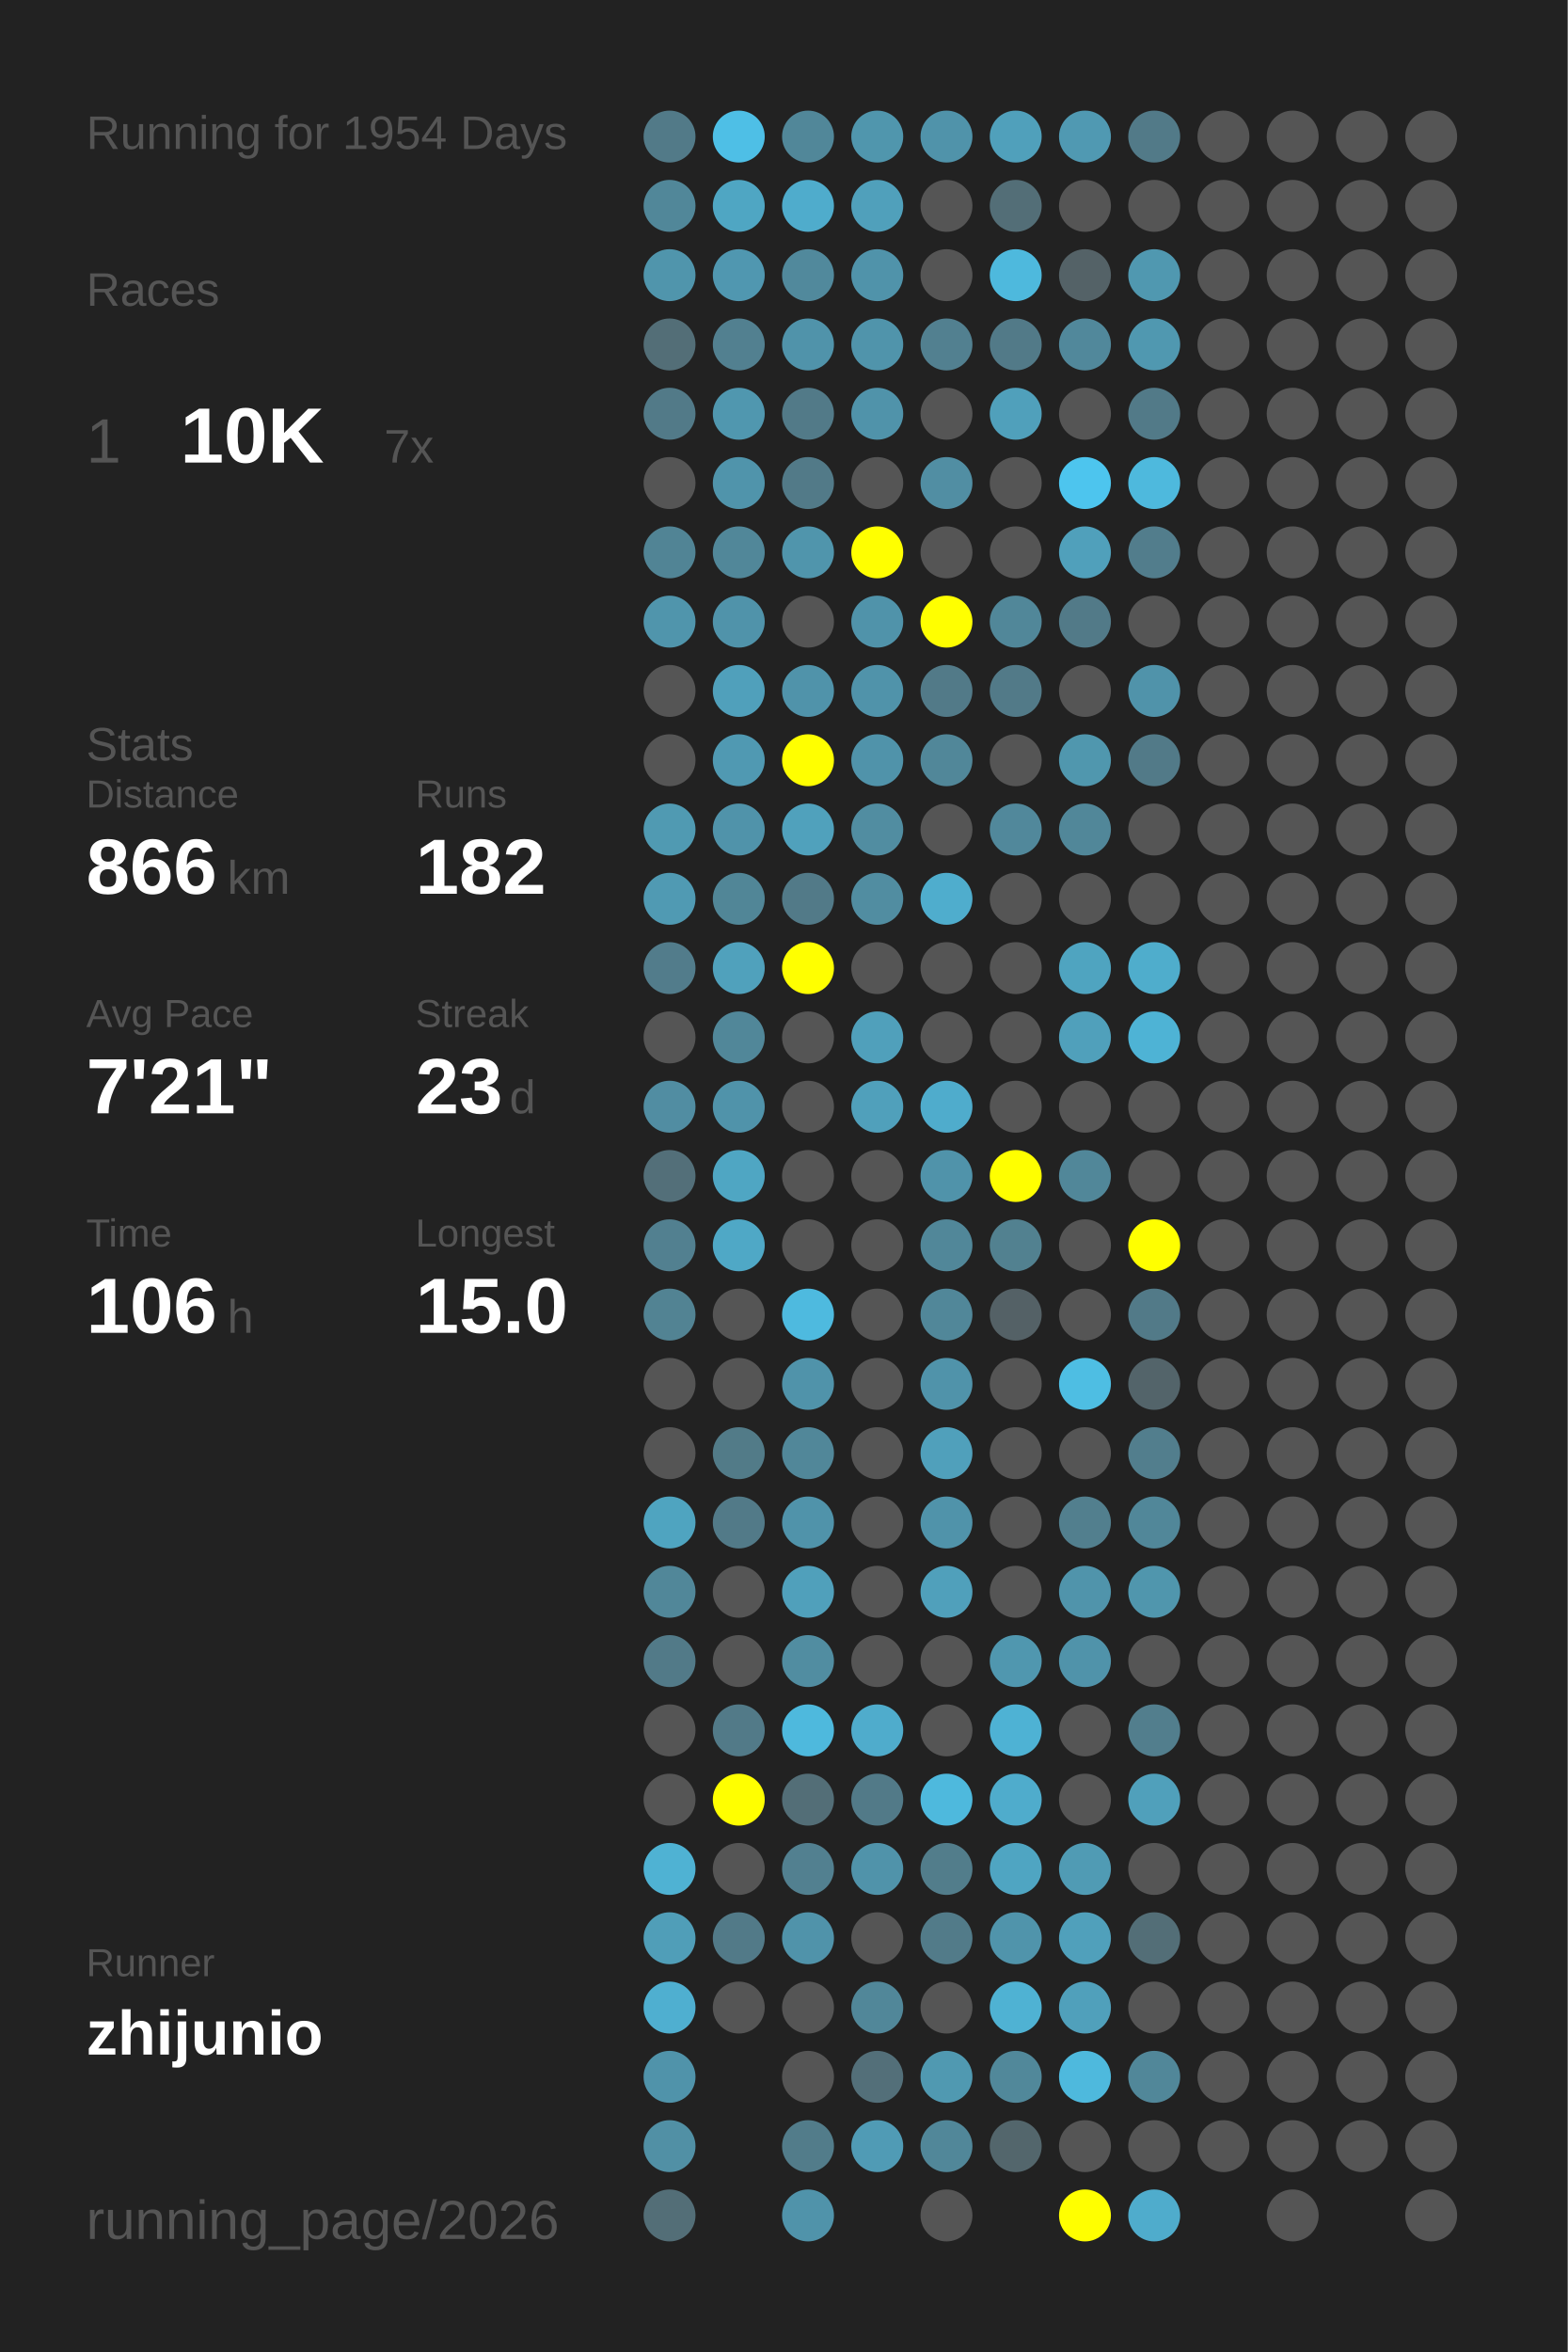
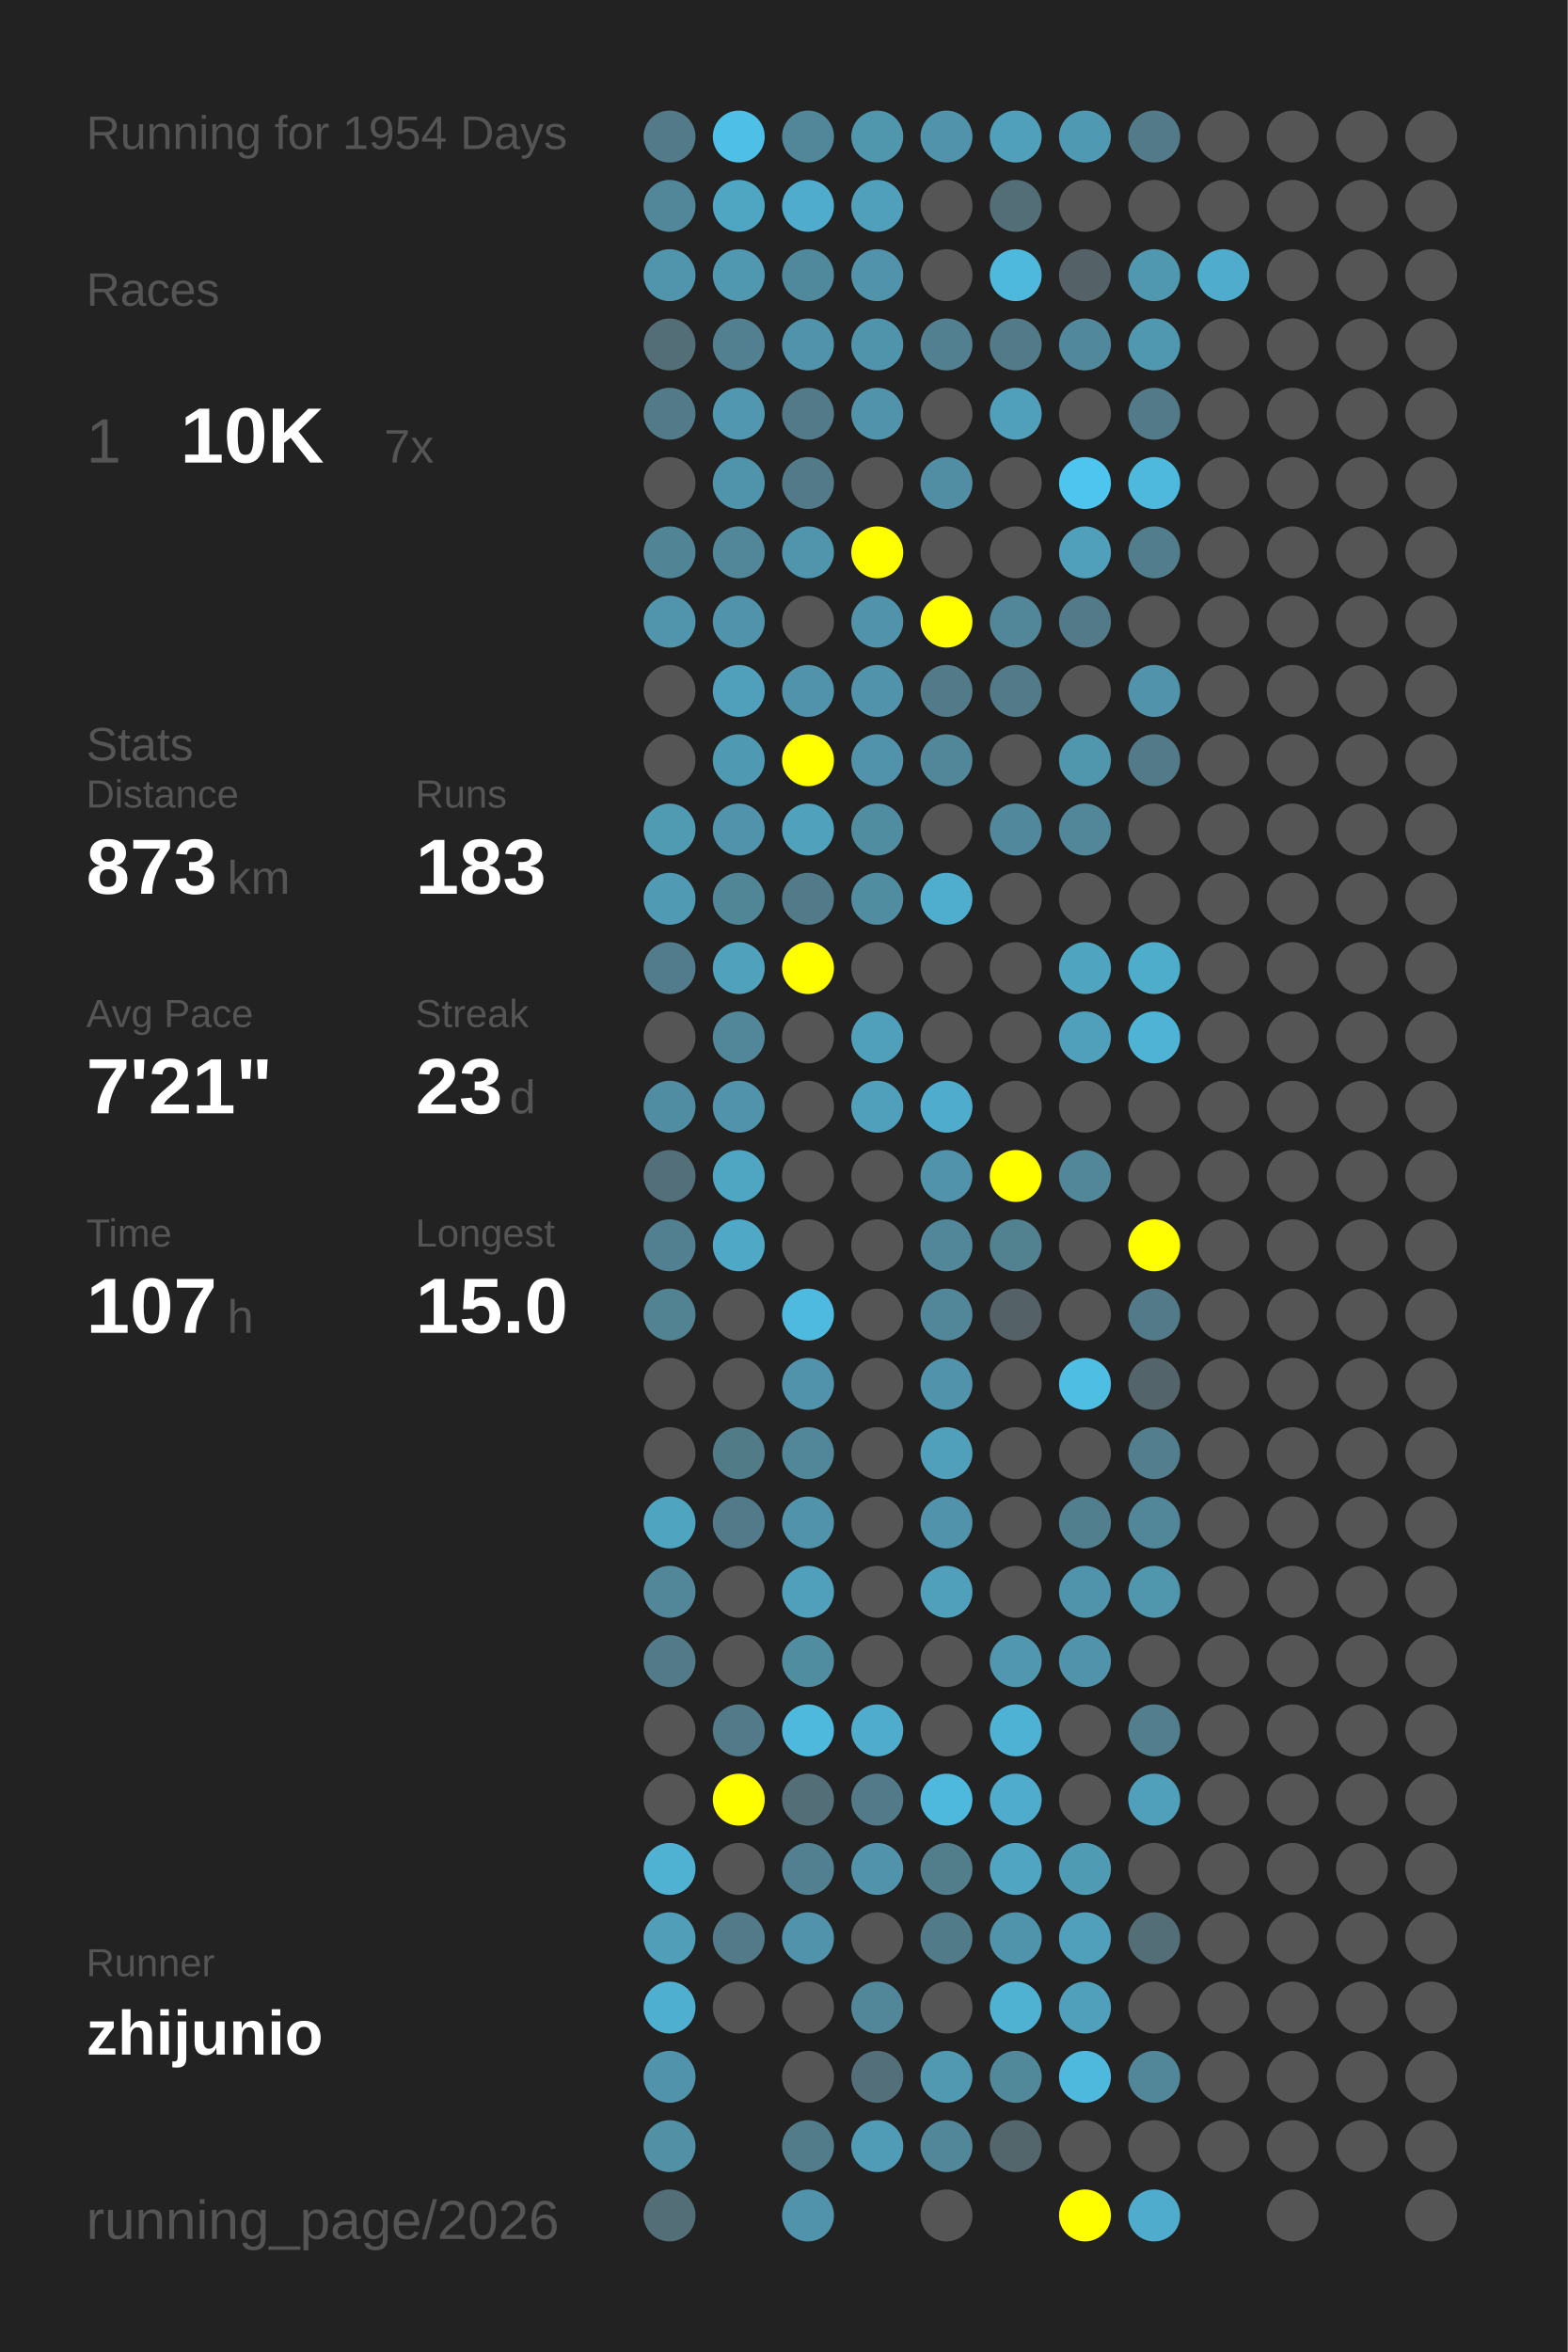
<svg xmlns="http://www.w3.org/2000/svg" baseProfile="full" height="300mm" version="1.1" viewBox="0,0,200,300" width="200mm">
  <defs />
  <rect fill="#222222" height="300" width="200" x="0" y="0" />
  <text fill="#555555" style="font-size:6px; font-family:Arial;" x="11" y="19">Running for 1954 Days</text>
  <text fill="#555555" style="font-size:6px; font-family:Arial;" x="11" y="39">Races</text>
  <text fill="#555555" style="font-size:8px; font-family:Arial;" x="11" y="59">1</text>
  <text fill="#FFFFFF" style="font-size:10px; font-family:Arial; font-weight:bold;" x="23" y="59">10K</text>
  <text fill="#555555" style="font-size:6px; font-family:Arial;" x="49" y="59">7x</text>
  <text fill="#555555" style="font-size:6px; font-family:Arial;" x="11" y="97">Stats</text>
  <text fill="#555555" style="font-size:5px; font-family:Arial;" x="11" y="103">Distance</text>
-   <text fill="#FFFFFF" style="font-size:10px; font-family:Arial; font-weight:bold;" x="11" y="114">866</text>
+   <text fill="#FFFFFF" style="font-size:10px; font-family:Arial; font-weight:bold;" x="11" y="114">873</text>
  <text fill="#555555" style="font-size:6px; font-family:Arial;" x="29" y="114">km</text>
  <text fill="#555555" style="font-size:5px; font-family:Arial;" x="53" y="103">Runs</text>
-   <text fill="#FFFFFF" style="font-size:10px; font-family:Arial; font-weight:bold;" x="53" y="114">182</text>
+   <text fill="#FFFFFF" style="font-size:10px; font-family:Arial; font-weight:bold;" x="53" y="114">183</text>
  <text fill="#555555" style="font-size:5px; font-family:Arial;" x="11" y="131">Avg Pace</text>
  <text fill="#FFFFFF" style="font-size:10px; font-family:Arial; font-weight:bold;" x="11" y="142">7'21"</text>
  <text fill="#555555" style="font-size:5px; font-family:Arial;" x="53" y="131">Streak</text>
  <text fill="#FFFFFF" style="font-size:10px; font-family:Arial; font-weight:bold;" x="53" y="142">23</text>
  <text fill="#555555" style="font-size:6px; font-family:Arial;" x="65" y="142">d</text>
  <text fill="#555555" style="font-size:5px; font-family:Arial;" x="11" y="159">Time</text>
-   <text fill="#FFFFFF" style="font-size:10px; font-family:Arial; font-weight:bold;" x="11" y="170">106</text>
+   <text fill="#FFFFFF" style="font-size:10px; font-family:Arial; font-weight:bold;" x="11" y="170">107</text>
  <text fill="#555555" style="font-size:6px; font-family:Arial;" x="29" y="170">h</text>
  <text fill="#555555" style="font-size:5px; font-family:Arial;" x="53" y="159">Longest</text>
  <text fill="#FFFFFF" style="font-size:10px; font-family:Arial; font-weight:bold;" x="53" y="170">15.0</text>
  <text fill="#555555" style="font-size:5px; font-family:Arial;" x="11" y="252.065">Runner</text>
  <text fill="#FFFFFF" style="font-size:8px; font-family:Arial; font-weight:bold;" x="11" y="262.065">zhijunio</text>
  <text fill="#555555" style="font-size:7px; font-family:Arial;" x="11" y="285.581">running_page/2026</text>
  <circle cx="85.417" cy="17.419" fill="#527a88" r="3.312" />
  <circle cx="85.417" cy="26.258" fill="#518799" r="3.312" />
  <circle cx="85.417" cy="35.097" fill="#5095ac" r="3.312" />
  <circle cx="85.417" cy="43.935" fill="#536e77" r="3.312" />
  <circle cx="85.417" cy="52.774" fill="#527a88" r="3.312" />
  <circle cx="85.417" cy="61.613" fill="#555555" r="3.312" />
  <circle cx="85.417" cy="70.452" fill="#518495" r="3.312" />
  <circle cx="85.417" cy="79.29" fill="#5095ac" r="3.312" />
  <circle cx="85.417" cy="88.129" fill="#555555" r="3.312" />
  <circle cx="85.417" cy="96.968" fill="#555555" r="3.312" />
  <circle cx="85.417" cy="105.806" fill="#509ab2" r="3.312" />
  <circle cx="85.417" cy="114.645" fill="#509ab3" r="3.312" />
  <circle cx="85.417" cy="123.484" fill="#527c8b" r="3.312" />
  <circle cx="85.417" cy="132.323" fill="#555555" r="3.312" />
  <circle cx="85.417" cy="141.161" fill="#518da2" r="3.312" />
  <circle cx="85.417" cy="150" fill="#536f79" r="3.312" />
  <circle cx="85.417" cy="158.839" fill="#528090" r="3.312" />
  <circle cx="85.417" cy="167.677" fill="#528393" r="3.312" />
  <circle cx="85.417" cy="176.516" fill="#555555" r="3.312" />
  <circle cx="85.417" cy="185.355" fill="#555555" r="3.312" />
  <circle cx="85.417" cy="194.194" fill="#4fa4c0" r="3.312" />
  <circle cx="85.417" cy="203.032" fill="#518799" r="3.312" />
  <circle cx="85.417" cy="211.871" fill="#527a88" r="3.312" />
  <circle cx="85.417" cy="220.71" fill="#555555" r="3.312" />
  <circle cx="85.417" cy="229.548" fill="#555555" r="3.312" />
  <circle cx="85.417" cy="238.387" fill="#4fb2d3" r="3.312" />
  <circle cx="85.417" cy="247.226" fill="#509eb8" r="3.312" />
  <circle cx="85.417" cy="256.065" fill="#4fafd0" r="3.312" />
  <circle cx="85.417" cy="264.903" fill="#5093aa" r="3.312" />
  <circle cx="85.417" cy="273.742" fill="#5190a5" r="3.312" />
  <circle cx="85.417" cy="282.581" fill="#536e77" r="3.312" />
  <circle cx="94.25" cy="17.419" fill="#4ebfe6" r="3.312" />
  <circle cx="94.25" cy="26.258" fill="#4fa6c3" r="3.312" />
  <circle cx="94.25" cy="35.097" fill="#5097b0" r="3.312" />
  <circle cx="94.25" cy="43.935" fill="#528090" r="3.312" />
  <circle cx="94.25" cy="52.774" fill="#5097af" r="3.312" />
  <circle cx="94.25" cy="61.613" fill="#5094ab" r="3.312" />
  <circle cx="94.25" cy="70.452" fill="#518799" r="3.312" />
  <circle cx="94.25" cy="79.29" fill="#5093aa" r="3.312" />
  <circle cx="94.25" cy="88.129" fill="#50a0bb" r="3.312" />
  <circle cx="94.25" cy="96.968" fill="#5099b2" r="3.312" />
  <circle cx="94.25" cy="105.806" fill="#5093aa" r="3.312" />
  <circle cx="94.25" cy="114.645" fill="#518697" r="3.312" />
  <circle cx="94.25" cy="123.484" fill="#50a1bc" r="3.312" />
  <circle cx="94.25" cy="132.323" fill="#518799" r="3.312" />
  <circle cx="94.25" cy="141.161" fill="#5093aa" r="3.312" />
  <circle cx="94.25" cy="150" fill="#4fa6c3" r="3.312" />
  <circle cx="94.25" cy="158.839" fill="#4fa8c6" r="3.312" />
  <circle cx="94.25" cy="167.677" fill="#555555" r="3.312" />
  <circle cx="94.25" cy="176.516" fill="#555555" r="3.312" />
  <circle cx="94.25" cy="185.355" fill="#527b88" r="3.312" />
  <circle cx="94.25" cy="194.194" fill="#527a88" r="3.312" />
  <circle cx="94.25" cy="203.032" fill="#555555" r="3.312" />
  <circle cx="94.25" cy="211.871" fill="#555555" r="3.312" />
  <circle cx="94.25" cy="220.71" fill="#527a88" r="3.312" />
  <circle cx="94.25" cy="229.548" fill="#FFFF00" r="3.312" />
  <circle cx="94.25" cy="238.387" fill="#555555" r="3.312" />
  <circle cx="94.25" cy="247.226" fill="#527a88" r="3.312" />
  <circle cx="94.25" cy="256.065" fill="#555555" r="3.312" />
  <circle cx="103.083" cy="17.419" fill="#518799" r="3.312" />
  <circle cx="103.083" cy="26.258" fill="#4faccc" r="3.312" />
  <circle cx="103.083" cy="35.097" fill="#51899c" r="3.312" />
  <circle cx="103.083" cy="43.935" fill="#5093aa" r="3.312" />
  <circle cx="103.083" cy="52.774" fill="#527a88" r="3.312" />
  <circle cx="103.083" cy="61.613" fill="#527a88" r="3.312" />
  <circle cx="103.083" cy="70.452" fill="#5095ac" r="3.312" />
  <circle cx="103.083" cy="79.29" fill="#555555" r="3.312" />
  <circle cx="103.083" cy="88.129" fill="#5093aa" r="3.312" />
  <circle cx="103.083" cy="96.968" fill="#FFFF00" r="3.312" />
  <circle cx="103.083" cy="105.806" fill="#50a1bc" r="3.312" />
  <circle cx="103.083" cy="114.645" fill="#527a88" r="3.312" />
  <circle cx="103.083" cy="123.484" fill="#FFFF00" r="3.312" />
  <circle cx="103.083" cy="132.323" fill="#555555" r="3.312" />
  <circle cx="103.083" cy="141.161" fill="#555555" r="3.312" />
  <circle cx="103.083" cy="150" fill="#555555" r="3.312" />
  <circle cx="103.083" cy="158.839" fill="#555555" r="3.312" />
  <circle cx="103.083" cy="167.677" fill="#4ebadf" r="3.312" />
  <circle cx="103.083" cy="176.516" fill="#5093aa" r="3.312" />
  <circle cx="103.083" cy="185.355" fill="#518799" r="3.312" />
  <circle cx="103.083" cy="194.194" fill="#5093aa" r="3.312" />
  <circle cx="103.083" cy="203.032" fill="#50a0bb" r="3.312" />
  <circle cx="103.083" cy="211.871" fill="#518da1" r="3.312" />
  <circle cx="103.083" cy="220.71" fill="#4eb9dd" r="3.312" />
  <circle cx="103.083" cy="229.548" fill="#536e77" r="3.312" />
  <circle cx="103.083" cy="238.387" fill="#528090" r="3.312" />
  <circle cx="103.083" cy="247.226" fill="#5093aa" r="3.312" />
  <circle cx="103.083" cy="256.065" fill="#555555" r="3.312" />
  <circle cx="103.083" cy="264.903" fill="#555555" r="3.312" />
  <circle cx="103.083" cy="273.742" fill="#527c8a" r="3.312" />
  <circle cx="103.083" cy="282.581" fill="#5093aa" r="3.312" />
  <circle cx="111.917" cy="17.419" fill="#5096ad" r="3.312" />
  <circle cx="111.917" cy="26.258" fill="#50a0bb" r="3.312" />
  <circle cx="111.917" cy="35.097" fill="#5093aa" r="3.312" />
  <circle cx="111.917" cy="43.935" fill="#5094ab" r="3.312" />
  <circle cx="111.917" cy="52.774" fill="#5093aa" r="3.312" />
  <circle cx="111.917" cy="61.613" fill="#555555" r="3.312" />
  <circle cx="111.917" cy="70.452" fill="#FFFF00" r="3.312" />
  <circle cx="111.917" cy="79.29" fill="#5093aa" r="3.312" />
  <circle cx="111.917" cy="88.129" fill="#5093aa" r="3.312" />
  <circle cx="111.917" cy="96.968" fill="#5093aa" r="3.312" />
  <circle cx="111.917" cy="105.806" fill="#518da1" r="3.312" />
  <circle cx="111.917" cy="114.645" fill="#518da1" r="3.312" />
  <circle cx="111.917" cy="123.484" fill="#555555" r="3.312" />
  <circle cx="111.917" cy="132.323" fill="#50a0bb" r="3.312" />
  <circle cx="111.917" cy="141.161" fill="#50a0bb" r="3.312" />
  <circle cx="111.917" cy="150" fill="#555555" r="3.312" />
  <circle cx="111.917" cy="158.839" fill="#555555" r="3.312" />
  <circle cx="111.917" cy="167.677" fill="#555555" r="3.312" />
  <circle cx="111.917" cy="176.516" fill="#555555" r="3.312" />
  <circle cx="111.917" cy="185.355" fill="#555555" r="3.312" />
  <circle cx="111.917" cy="194.194" fill="#555555" r="3.312" />
  <circle cx="111.917" cy="203.032" fill="#555555" r="3.312" />
  <circle cx="111.917" cy="211.871" fill="#555555" r="3.312" />
  <circle cx="111.917" cy="220.71" fill="#4faccc" r="3.312" />
  <circle cx="111.917" cy="229.548" fill="#527a88" r="3.312" />
  <circle cx="111.917" cy="238.387" fill="#5093aa" r="3.312" />
  <circle cx="111.917" cy="247.226" fill="#555555" r="3.312" />
  <circle cx="111.917" cy="256.065" fill="#518799" r="3.312" />
  <circle cx="111.917" cy="264.903" fill="#536f79" r="3.312" />
  <circle cx="111.917" cy="273.742" fill="#509bb5" r="3.312" />
  <circle cx="120.75" cy="17.419" fill="#5093aa" r="3.312" />
  <circle cx="120.75" cy="26.258" fill="#555555" r="3.312" />
  <circle cx="120.75" cy="35.097" fill="#555555" r="3.312" />
  <circle cx="120.75" cy="43.935" fill="#528090" r="3.312" />
  <circle cx="120.75" cy="52.774" fill="#555555" r="3.312" />
  <circle cx="120.75" cy="61.613" fill="#518ea3" r="3.312" />
  <circle cx="120.75" cy="70.452" fill="#555555" r="3.312" />
  <circle cx="120.75" cy="79.29" fill="#FFFF00" r="3.312" />
  <circle cx="120.75" cy="88.129" fill="#527a88" r="3.312" />
  <circle cx="120.75" cy="96.968" fill="#518799" r="3.312" />
  <circle cx="120.75" cy="105.806" fill="#555555" r="3.312" />
  <circle cx="120.75" cy="114.645" fill="#4fadcd" r="3.312" />
  <circle cx="120.75" cy="123.484" fill="#555555" r="3.312" />
  <circle cx="120.75" cy="132.323" fill="#555555" r="3.312" />
  <circle cx="120.75" cy="141.161" fill="#4faccc" r="3.312" />
  <circle cx="120.75" cy="150" fill="#5093aa" r="3.312" />
  <circle cx="120.75" cy="158.839" fill="#518799" r="3.312" />
  <circle cx="120.75" cy="167.677" fill="#518799" r="3.312" />
  <circle cx="120.75" cy="176.516" fill="#5093aa" r="3.312" />
  <circle cx="120.75" cy="185.355" fill="#50a0bb" r="3.312" />
  <circle cx="120.75" cy="194.194" fill="#5093aa" r="3.312" />
  <circle cx="120.75" cy="203.032" fill="#50a0bb" r="3.312" />
  <circle cx="120.75" cy="211.871" fill="#555555" r="3.312" />
  <circle cx="120.75" cy="220.71" fill="#555555" r="3.312" />
  <circle cx="120.75" cy="229.548" fill="#4eb9dd" r="3.312" />
  <circle cx="120.75" cy="238.387" fill="#527d8b" r="3.312" />
  <circle cx="120.75" cy="247.226" fill="#527b89" r="3.312" />
  <circle cx="120.75" cy="256.065" fill="#555555" r="3.312" />
  <circle cx="120.75" cy="264.903" fill="#5099b1" r="3.312" />
  <circle cx="120.75" cy="273.742" fill="#518799" r="3.312" />
  <circle cx="120.75" cy="282.581" fill="#555555" r="3.312" />
  <circle cx="129.583" cy="17.419" fill="#50a0bb" r="3.312" />
  <circle cx="129.583" cy="26.258" fill="#536e77" r="3.312" />
  <circle cx="129.583" cy="35.097" fill="#4eb9dd" r="3.312" />
  <circle cx="129.583" cy="43.935" fill="#527a88" r="3.312" />
  <circle cx="129.583" cy="52.774" fill="#50a0bb" r="3.312" />
  <circle cx="129.583" cy="61.613" fill="#555555" r="3.312" />
  <circle cx="129.583" cy="70.452" fill="#555555" r="3.312" />
  <circle cx="129.583" cy="79.29" fill="#518799" r="3.312" />
  <circle cx="129.583" cy="88.129" fill="#527a88" r="3.312" />
  <circle cx="129.583" cy="96.968" fill="#555555" r="3.312" />
  <circle cx="129.583" cy="105.806" fill="#51889b" r="3.312" />
  <circle cx="129.583" cy="114.645" fill="#555555" r="3.312" />
  <circle cx="129.583" cy="123.484" fill="#555555" r="3.312" />
  <circle cx="129.583" cy="132.323" fill="#555555" r="3.312" />
  <circle cx="129.583" cy="141.161" fill="#555555" r="3.312" />
  <circle cx="129.583" cy="150" fill="#FFFF00" r="3.312" />
  <circle cx="129.583" cy="158.839" fill="#528190" r="3.312" />
  <circle cx="129.583" cy="167.677" fill="#546166" r="3.312" />
  <circle cx="129.583" cy="176.516" fill="#555555" r="3.312" />
  <circle cx="129.583" cy="185.355" fill="#555555" r="3.312" />
  <circle cx="129.583" cy="194.194" fill="#555555" r="3.312" />
  <circle cx="129.583" cy="203.032" fill="#555555" r="3.312" />
  <circle cx="129.583" cy="211.871" fill="#5097af" r="3.312" />
  <circle cx="129.583" cy="220.71" fill="#4eb2d4" r="3.312" />
  <circle cx="129.583" cy="229.548" fill="#4faccc" r="3.312" />
  <circle cx="129.583" cy="238.387" fill="#4fa5c2" r="3.312" />
  <circle cx="129.583" cy="247.226" fill="#5094ab" r="3.312" />
  <circle cx="129.583" cy="256.065" fill="#4fb2d3" r="3.312" />
  <circle cx="129.583" cy="264.903" fill="#51889a" r="3.312" />
  <circle cx="129.583" cy="273.742" fill="#53666c" r="3.312" />
  <circle cx="138.417" cy="17.419" fill="#5099b2" r="3.312" />
  <circle cx="138.417" cy="26.258" fill="#555555" r="3.312" />
  <circle cx="138.417" cy="35.097" fill="#546267" r="3.312" />
  <circle cx="138.417" cy="43.935" fill="#51889b" r="3.312" />
  <circle cx="138.417" cy="52.774" fill="#555555" r="3.312" />
  <circle cx="138.417" cy="61.613" fill="#4dc5ee" r="3.312" />
  <circle cx="138.417" cy="70.452" fill="#50a0bb" r="3.312" />
  <circle cx="138.417" cy="79.29" fill="#527a88" r="3.312" />
  <circle cx="138.417" cy="88.129" fill="#555555" r="3.312" />
  <circle cx="138.417" cy="96.968" fill="#5097ae" r="3.312" />
  <circle cx="138.417" cy="105.806" fill="#518799" r="3.312" />
  <circle cx="138.417" cy="114.645" fill="#555555" r="3.312" />
  <circle cx="138.417" cy="123.484" fill="#4fa4c0" r="3.312" />
  <circle cx="138.417" cy="132.323" fill="#50a0bb" r="3.312" />
  <circle cx="138.417" cy="141.161" fill="#555555" r="3.312" />
  <circle cx="138.417" cy="150" fill="#518799" r="3.312" />
  <circle cx="138.417" cy="158.839" fill="#555555" r="3.312" />
  <circle cx="138.417" cy="167.677" fill="#555555" r="3.312" />
  <circle cx="138.417" cy="176.516" fill="#4ebee3" r="3.312" />
  <circle cx="138.417" cy="185.355" fill="#555555" r="3.312" />
  <circle cx="138.417" cy="194.194" fill="#527f8e" r="3.312" />
  <circle cx="138.417" cy="203.032" fill="#5094ab" r="3.312" />
  <circle cx="138.417" cy="211.871" fill="#5093aa" r="3.312" />
  <circle cx="138.417" cy="220.71" fill="#555555" r="3.312" />
  <circle cx="138.417" cy="229.548" fill="#555555" r="3.312" />
  <circle cx="138.417" cy="238.387" fill="#509bb4" r="3.312" />
  <circle cx="138.417" cy="247.226" fill="#50a0bb" r="3.312" />
  <circle cx="138.417" cy="256.065" fill="#50a0bb" r="3.312" />
  <circle cx="138.417" cy="264.903" fill="#4eb9dd" r="3.312" />
  <circle cx="138.417" cy="273.742" fill="#555555" r="3.312" />
  <circle cx="138.417" cy="282.581" fill="#FFFF00" r="3.312" />
  <circle cx="147.25" cy="17.419" fill="#527a88" r="3.312" />
  <circle cx="147.25" cy="26.258" fill="#555555" r="3.312" />
  <circle cx="147.25" cy="35.097" fill="#5098b0" r="3.312" />
  <circle cx="147.25" cy="43.935" fill="#5098b0" r="3.312" />
  <circle cx="147.25" cy="52.774" fill="#527a88" r="3.312" />
  <circle cx="147.25" cy="61.613" fill="#4eb9dd" r="3.312" />
  <circle cx="147.25" cy="70.452" fill="#527d8c" r="3.312" />
  <circle cx="147.25" cy="79.29" fill="#555555" r="3.312" />
  <circle cx="147.25" cy="88.129" fill="#5093aa" r="3.312" />
  <circle cx="147.25" cy="96.968" fill="#527a88" r="3.312" />
  <circle cx="147.25" cy="105.806" fill="#555555" r="3.312" />
  <circle cx="147.25" cy="114.645" fill="#555555" r="3.312" />
  <circle cx="147.25" cy="123.484" fill="#4fadcc" r="3.312" />
  <circle cx="147.25" cy="132.323" fill="#4eb3d5" r="3.312" />
  <circle cx="147.25" cy="141.161" fill="#555555" r="3.312" />
  <circle cx="147.25" cy="150" fill="#555555" r="3.312" />
  <circle cx="147.25" cy="158.839" fill="#FFFF00" r="3.312" />
  <circle cx="147.25" cy="167.677" fill="#527a88" r="3.312" />
  <circle cx="147.25" cy="176.516" fill="#53646a" r="3.312" />
  <circle cx="147.25" cy="185.355" fill="#527e8d" r="3.312" />
  <circle cx="147.25" cy="194.194" fill="#518799" r="3.312" />
  <circle cx="147.25" cy="203.032" fill="#5096ad" r="3.312" />
  <circle cx="147.25" cy="211.871" fill="#555555" r="3.312" />
  <circle cx="147.25" cy="220.71" fill="#527e8d" r="3.312" />
  <circle cx="147.25" cy="229.548" fill="#50a0bb" r="3.312" />
  <circle cx="147.25" cy="238.387" fill="#555555" r="3.312" />
  <circle cx="147.25" cy="247.226" fill="#536e77" r="3.312" />
  <circle cx="147.25" cy="256.065" fill="#555555" r="3.312" />
  <circle cx="147.25" cy="264.903" fill="#518799" r="3.312" />
  <circle cx="147.25" cy="273.742" fill="#555555" r="3.312" />
  <circle cx="147.25" cy="282.581" fill="#4faccc" r="3.312" />
  <circle cx="156.083" cy="17.419" fill="#555555" r="3.312" />
  <circle cx="156.083" cy="26.258" fill="#555555" r="3.312" />
-   <circle cx="156.083" cy="35.097" fill="#555555" r="3.312" />
+   <circle cx="156.083" cy="35.097" fill="#4faccc" r="3.312" />
  <circle cx="156.083" cy="43.935" fill="#555555" r="3.312" />
  <circle cx="156.083" cy="52.774" fill="#555555" r="3.312" />
  <circle cx="156.083" cy="61.613" fill="#555555" r="3.312" />
  <circle cx="156.083" cy="70.452" fill="#555555" r="3.312" />
  <circle cx="156.083" cy="79.29" fill="#555555" r="3.312" />
  <circle cx="156.083" cy="88.129" fill="#555555" r="3.312" />
  <circle cx="156.083" cy="96.968" fill="#555555" r="3.312" />
  <circle cx="156.083" cy="105.806" fill="#555555" r="3.312" />
  <circle cx="156.083" cy="114.645" fill="#555555" r="3.312" />
  <circle cx="156.083" cy="123.484" fill="#555555" r="3.312" />
  <circle cx="156.083" cy="132.323" fill="#555555" r="3.312" />
  <circle cx="156.083" cy="141.161" fill="#555555" r="3.312" />
  <circle cx="156.083" cy="150" fill="#555555" r="3.312" />
  <circle cx="156.083" cy="158.839" fill="#555555" r="3.312" />
  <circle cx="156.083" cy="167.677" fill="#555555" r="3.312" />
  <circle cx="156.083" cy="176.516" fill="#555555" r="3.312" />
  <circle cx="156.083" cy="185.355" fill="#555555" r="3.312" />
  <circle cx="156.083" cy="194.194" fill="#555555" r="3.312" />
  <circle cx="156.083" cy="203.032" fill="#555555" r="3.312" />
  <circle cx="156.083" cy="211.871" fill="#555555" r="3.312" />
  <circle cx="156.083" cy="220.71" fill="#555555" r="3.312" />
  <circle cx="156.083" cy="229.548" fill="#555555" r="3.312" />
  <circle cx="156.083" cy="238.387" fill="#555555" r="3.312" />
  <circle cx="156.083" cy="247.226" fill="#555555" r="3.312" />
  <circle cx="156.083" cy="256.065" fill="#555555" r="3.312" />
  <circle cx="156.083" cy="264.903" fill="#555555" r="3.312" />
  <circle cx="156.083" cy="273.742" fill="#555555" r="3.312" />
  <circle cx="164.917" cy="17.419" fill="#555555" r="3.312" />
  <circle cx="164.917" cy="26.258" fill="#555555" r="3.312" />
  <circle cx="164.917" cy="35.097" fill="#555555" r="3.312" />
  <circle cx="164.917" cy="43.935" fill="#555555" r="3.312" />
  <circle cx="164.917" cy="52.774" fill="#555555" r="3.312" />
  <circle cx="164.917" cy="61.613" fill="#555555" r="3.312" />
  <circle cx="164.917" cy="70.452" fill="#555555" r="3.312" />
  <circle cx="164.917" cy="79.29" fill="#555555" r="3.312" />
  <circle cx="164.917" cy="88.129" fill="#555555" r="3.312" />
  <circle cx="164.917" cy="96.968" fill="#555555" r="3.312" />
  <circle cx="164.917" cy="105.806" fill="#555555" r="3.312" />
  <circle cx="164.917" cy="114.645" fill="#555555" r="3.312" />
  <circle cx="164.917" cy="123.484" fill="#555555" r="3.312" />
  <circle cx="164.917" cy="132.323" fill="#555555" r="3.312" />
  <circle cx="164.917" cy="141.161" fill="#555555" r="3.312" />
  <circle cx="164.917" cy="150" fill="#555555" r="3.312" />
  <circle cx="164.917" cy="158.839" fill="#555555" r="3.312" />
  <circle cx="164.917" cy="167.677" fill="#555555" r="3.312" />
  <circle cx="164.917" cy="176.516" fill="#555555" r="3.312" />
  <circle cx="164.917" cy="185.355" fill="#555555" r="3.312" />
  <circle cx="164.917" cy="194.194" fill="#555555" r="3.312" />
  <circle cx="164.917" cy="203.032" fill="#555555" r="3.312" />
  <circle cx="164.917" cy="211.871" fill="#555555" r="3.312" />
  <circle cx="164.917" cy="220.71" fill="#555555" r="3.312" />
  <circle cx="164.917" cy="229.548" fill="#555555" r="3.312" />
  <circle cx="164.917" cy="238.387" fill="#555555" r="3.312" />
  <circle cx="164.917" cy="247.226" fill="#555555" r="3.312" />
  <circle cx="164.917" cy="256.065" fill="#555555" r="3.312" />
  <circle cx="164.917" cy="264.903" fill="#555555" r="3.312" />
  <circle cx="164.917" cy="273.742" fill="#555555" r="3.312" />
  <circle cx="164.917" cy="282.581" fill="#555555" r="3.312" />
  <circle cx="173.75" cy="17.419" fill="#555555" r="3.312" />
  <circle cx="173.75" cy="26.258" fill="#555555" r="3.312" />
  <circle cx="173.75" cy="35.097" fill="#555555" r="3.312" />
  <circle cx="173.75" cy="43.935" fill="#555555" r="3.312" />
  <circle cx="173.75" cy="52.774" fill="#555555" r="3.312" />
  <circle cx="173.75" cy="61.613" fill="#555555" r="3.312" />
  <circle cx="173.75" cy="70.452" fill="#555555" r="3.312" />
  <circle cx="173.75" cy="79.29" fill="#555555" r="3.312" />
  <circle cx="173.75" cy="88.129" fill="#555555" r="3.312" />
  <circle cx="173.75" cy="96.968" fill="#555555" r="3.312" />
  <circle cx="173.75" cy="105.806" fill="#555555" r="3.312" />
  <circle cx="173.75" cy="114.645" fill="#555555" r="3.312" />
  <circle cx="173.75" cy="123.484" fill="#555555" r="3.312" />
  <circle cx="173.75" cy="132.323" fill="#555555" r="3.312" />
  <circle cx="173.75" cy="141.161" fill="#555555" r="3.312" />
  <circle cx="173.75" cy="150" fill="#555555" r="3.312" />
  <circle cx="173.75" cy="158.839" fill="#555555" r="3.312" />
  <circle cx="173.75" cy="167.677" fill="#555555" r="3.312" />
  <circle cx="173.75" cy="176.516" fill="#555555" r="3.312" />
  <circle cx="173.75" cy="185.355" fill="#555555" r="3.312" />
  <circle cx="173.75" cy="194.194" fill="#555555" r="3.312" />
  <circle cx="173.75" cy="203.032" fill="#555555" r="3.312" />
  <circle cx="173.75" cy="211.871" fill="#555555" r="3.312" />
  <circle cx="173.75" cy="220.71" fill="#555555" r="3.312" />
  <circle cx="173.75" cy="229.548" fill="#555555" r="3.312" />
  <circle cx="173.75" cy="238.387" fill="#555555" r="3.312" />
  <circle cx="173.75" cy="247.226" fill="#555555" r="3.312" />
  <circle cx="173.75" cy="256.065" fill="#555555" r="3.312" />
  <circle cx="173.75" cy="264.903" fill="#555555" r="3.312" />
  <circle cx="173.75" cy="273.742" fill="#555555" r="3.312" />
  <circle cx="182.583" cy="17.419" fill="#555555" r="3.312" />
  <circle cx="182.583" cy="26.258" fill="#555555" r="3.312" />
  <circle cx="182.583" cy="35.097" fill="#555555" r="3.312" />
  <circle cx="182.583" cy="43.935" fill="#555555" r="3.312" />
  <circle cx="182.583" cy="52.774" fill="#555555" r="3.312" />
  <circle cx="182.583" cy="61.613" fill="#555555" r="3.312" />
  <circle cx="182.583" cy="70.452" fill="#555555" r="3.312" />
  <circle cx="182.583" cy="79.29" fill="#555555" r="3.312" />
  <circle cx="182.583" cy="88.129" fill="#555555" r="3.312" />
  <circle cx="182.583" cy="96.968" fill="#555555" r="3.312" />
  <circle cx="182.583" cy="105.806" fill="#555555" r="3.312" />
  <circle cx="182.583" cy="114.645" fill="#555555" r="3.312" />
  <circle cx="182.583" cy="123.484" fill="#555555" r="3.312" />
  <circle cx="182.583" cy="132.323" fill="#555555" r="3.312" />
  <circle cx="182.583" cy="141.161" fill="#555555" r="3.312" />
  <circle cx="182.583" cy="150" fill="#555555" r="3.312" />
  <circle cx="182.583" cy="158.839" fill="#555555" r="3.312" />
  <circle cx="182.583" cy="167.677" fill="#555555" r="3.312" />
  <circle cx="182.583" cy="176.516" fill="#555555" r="3.312" />
  <circle cx="182.583" cy="185.355" fill="#555555" r="3.312" />
  <circle cx="182.583" cy="194.194" fill="#555555" r="3.312" />
  <circle cx="182.583" cy="203.032" fill="#555555" r="3.312" />
  <circle cx="182.583" cy="211.871" fill="#555555" r="3.312" />
  <circle cx="182.583" cy="220.71" fill="#555555" r="3.312" />
  <circle cx="182.583" cy="229.548" fill="#555555" r="3.312" />
  <circle cx="182.583" cy="238.387" fill="#555555" r="3.312" />
  <circle cx="182.583" cy="247.226" fill="#555555" r="3.312" />
  <circle cx="182.583" cy="256.065" fill="#555555" r="3.312" />
  <circle cx="182.583" cy="264.903" fill="#555555" r="3.312" />
  <circle cx="182.583" cy="273.742" fill="#555555" r="3.312" />
  <circle cx="182.583" cy="282.581" fill="#555555" r="3.312" />
</svg>
